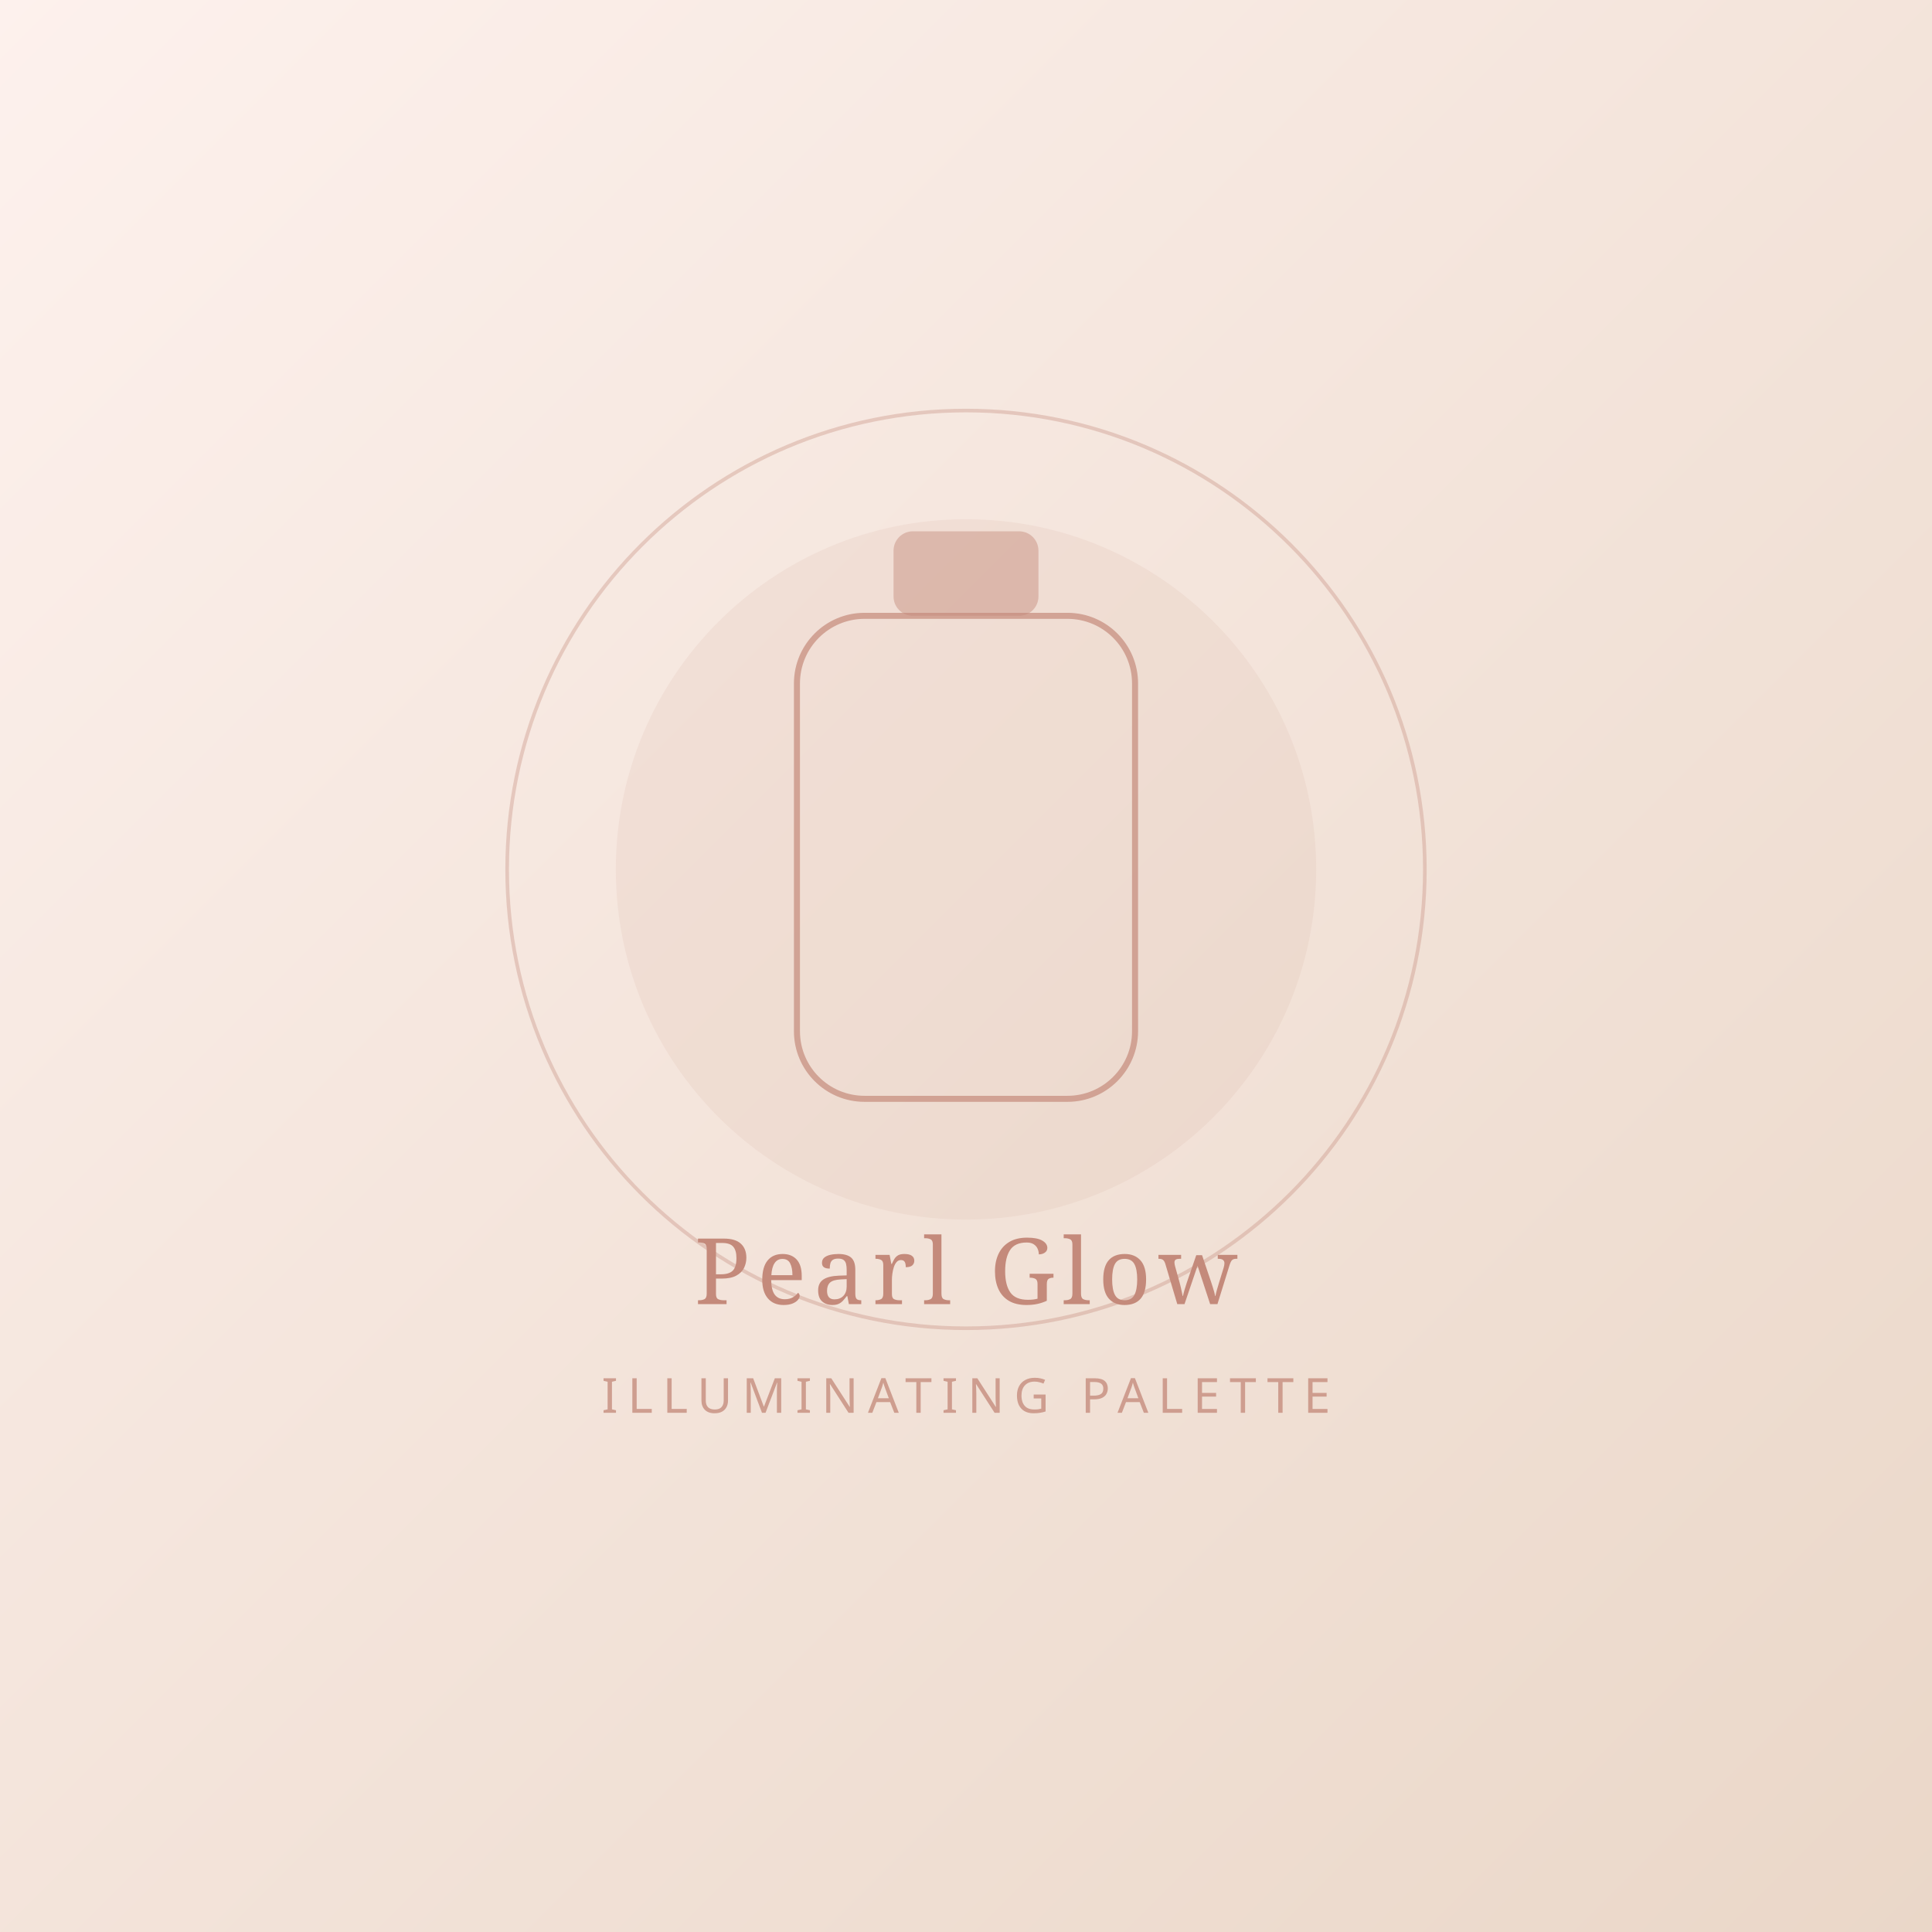
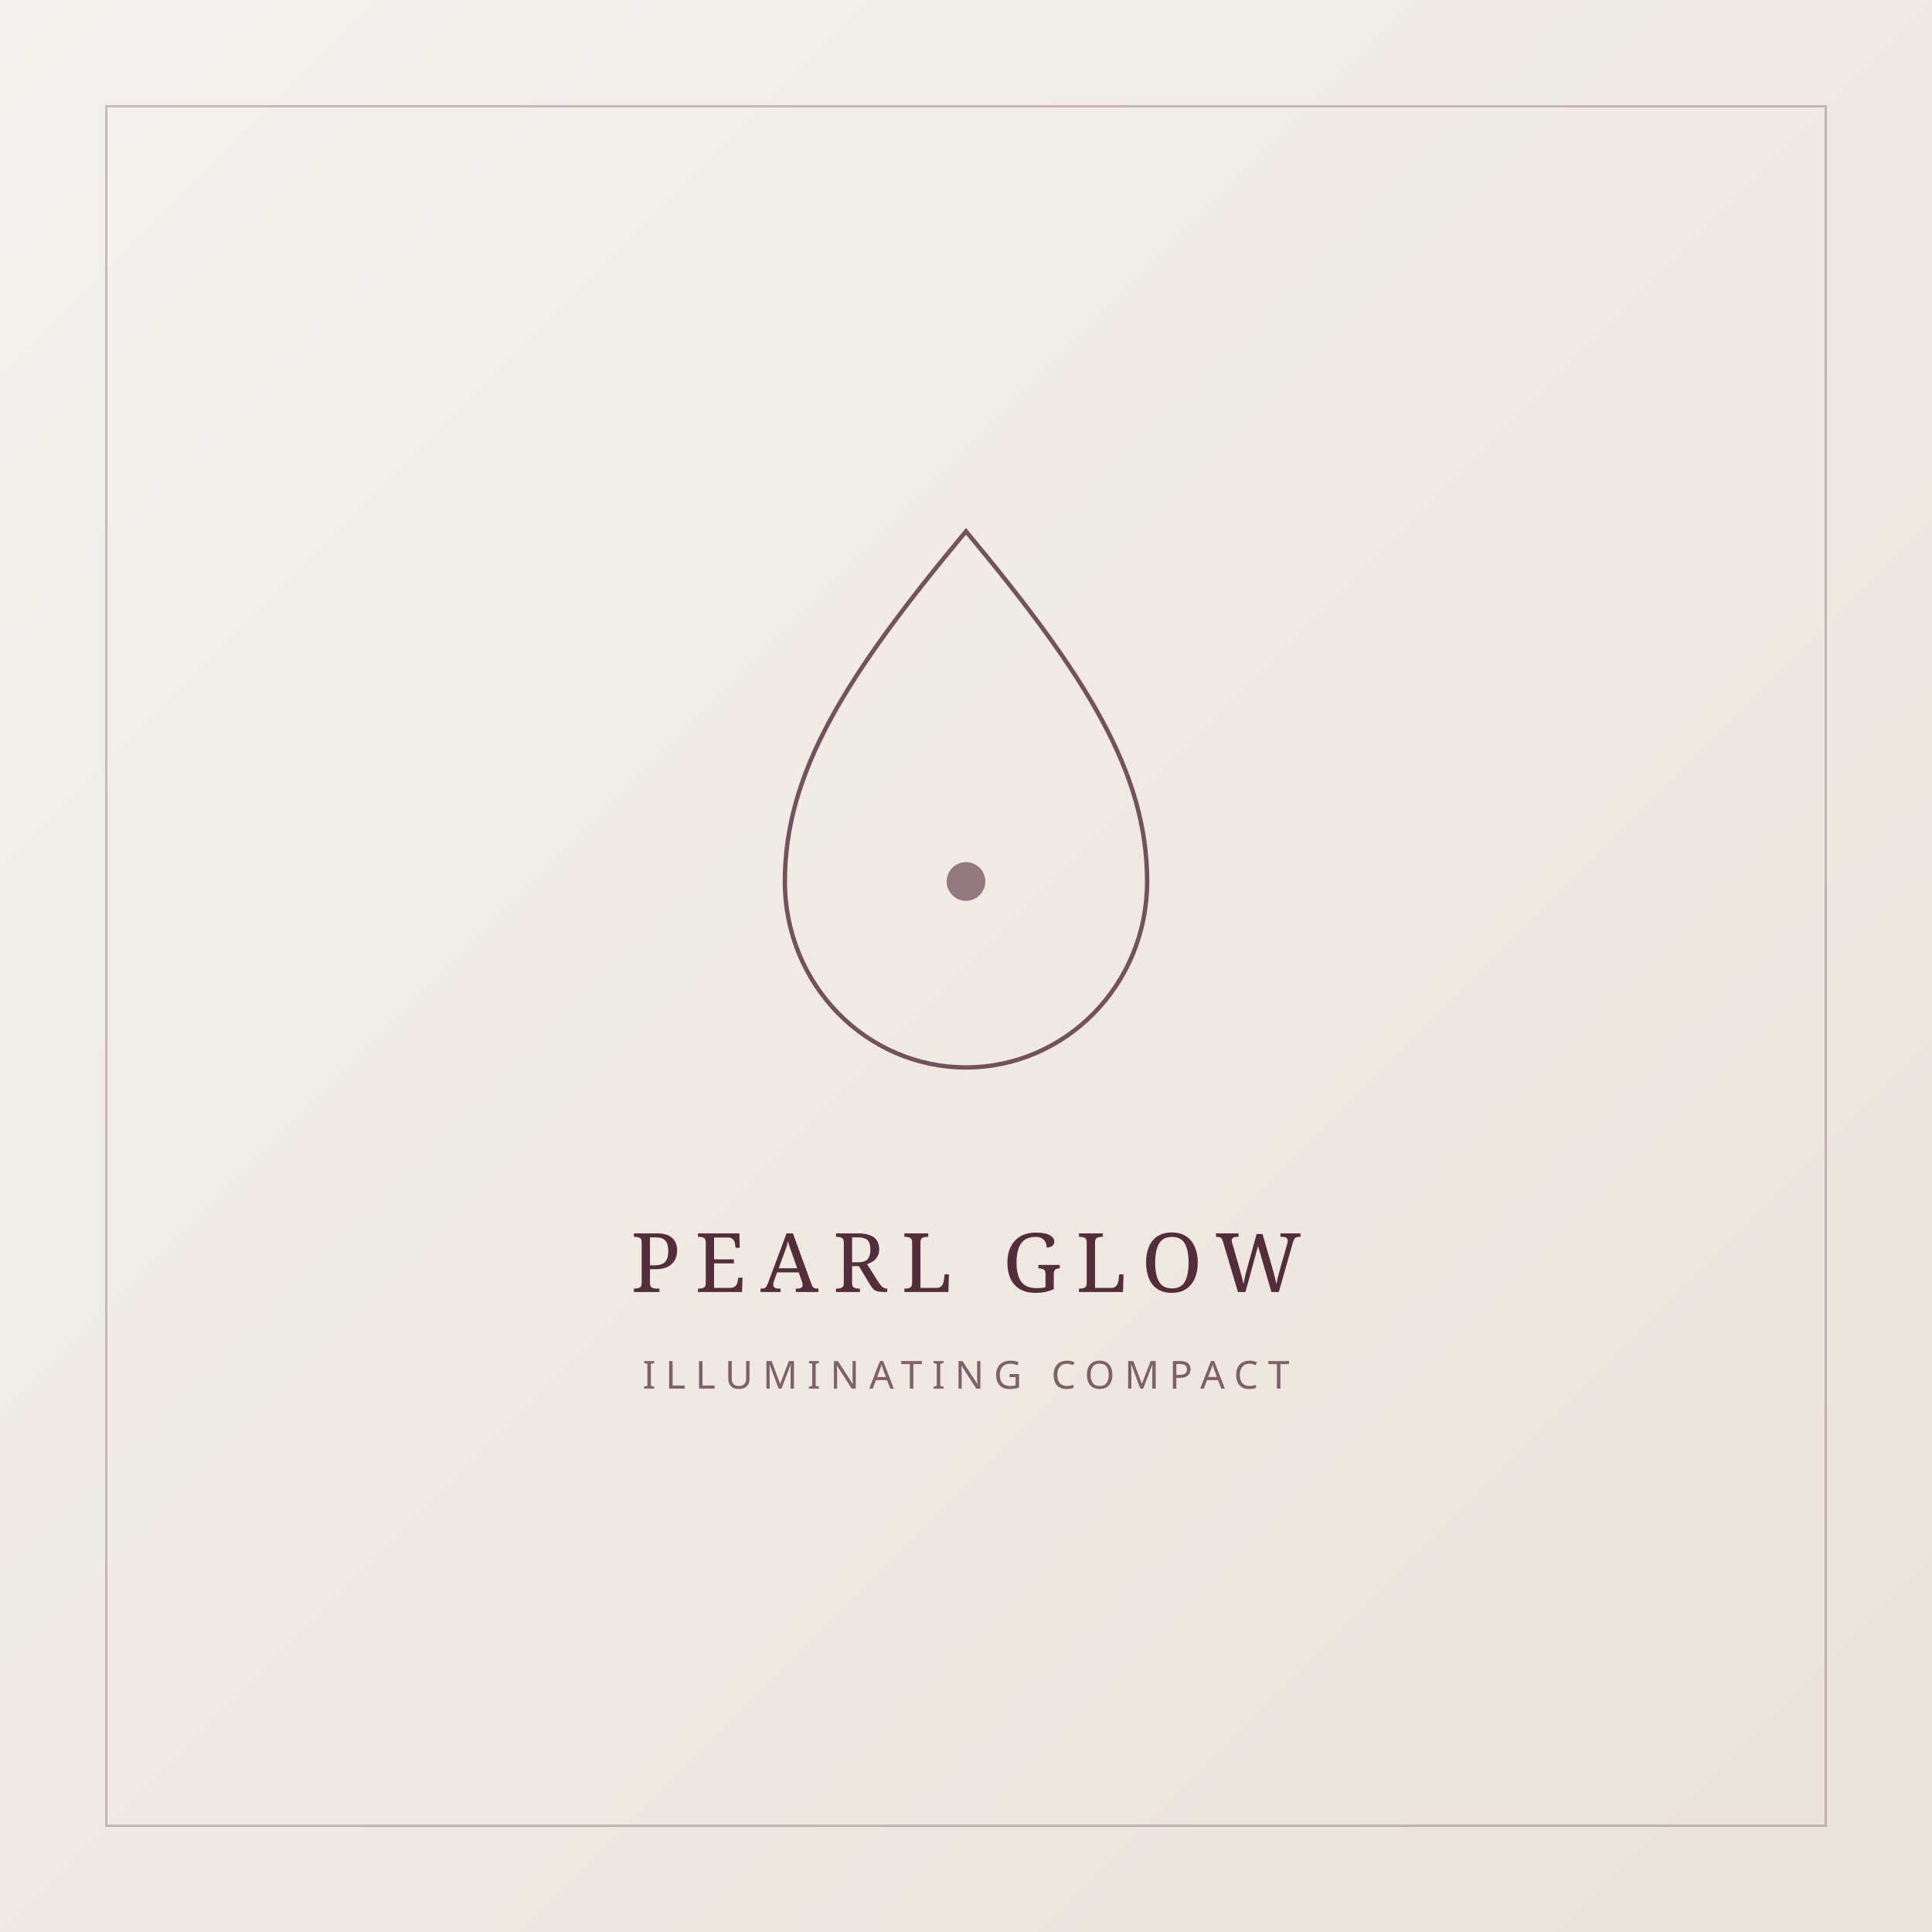
<svg xmlns="http://www.w3.org/2000/svg" viewBox="0 0 800 800">
  <defs>
    <linearGradient id="g" x1="0%" y1="0%" x2="100%" y2="100%">
-       <stop offset="0%" stop-color="#fdf1ed" />
-       <stop offset="100%" stop-color="#ead7c8" />
+       <stop offset="0%" stop-color="#F5F1EC" />
+       <stop offset="100%" stop-color="#EAE2D8" />
    </linearGradient>
  </defs>
  <rect width="800" height="800" fill="url(#g)" />
-   <circle cx="400" cy="360" r="190" fill="none" stroke="#c48a7b" stroke-width="1.5" opacity="0.35" />
-   <circle cx="400" cy="360" r="145" fill="#c48a7b" opacity="0.1" />
-   <rect x="330" y="255" width="140" height="200" rx="28" fill="none" stroke="#c48a7b" stroke-width="2.5" opacity="0.7" />
-   <rect x="370" y="220" width="60" height="35" rx="8" fill="#c48a7b" opacity="0.45" />
-   <text x="400" y="540" text-anchor="middle" font-family="Georgia, serif" font-size="38" fill="#c48a7b" letter-spacing="3">Pearl Glow</text>
-   <text x="400" y="585" text-anchor="middle" font-family="sans-serif" font-size="20" fill="#c48a7b" opacity="0.78" letter-spacing="4">ILLUMINATING PALETTE</text>
+   <rect x="44" y="44" width="712" height="712" fill="none" stroke="#542D3A" stroke-width="1" opacity="0.28" />
+   <path d="M400 220 C350 280 325 320 325 365 C325 408 359 442 400 442 C441 442 475 408 475 365 C475 320 450 280 400 220 Z" fill="none" stroke="#542D3A" stroke-width="1.8" opacity="0.8" />
+   <circle cx="400" cy="365" r="8" fill="#542D3A" opacity="0.6" />
+   <text x="400" y="535" text-anchor="middle" font-family="Georgia, serif" font-size="34" fill="#542D3A" letter-spacing="6">PEARL GLOW</text>
+   <text x="400" y="575" text-anchor="middle" font-family="sans-serif" font-size="16" fill="#542D3A" opacity="0.72" letter-spacing="4">ILLUMINATING COMPACT</text>
</svg>
